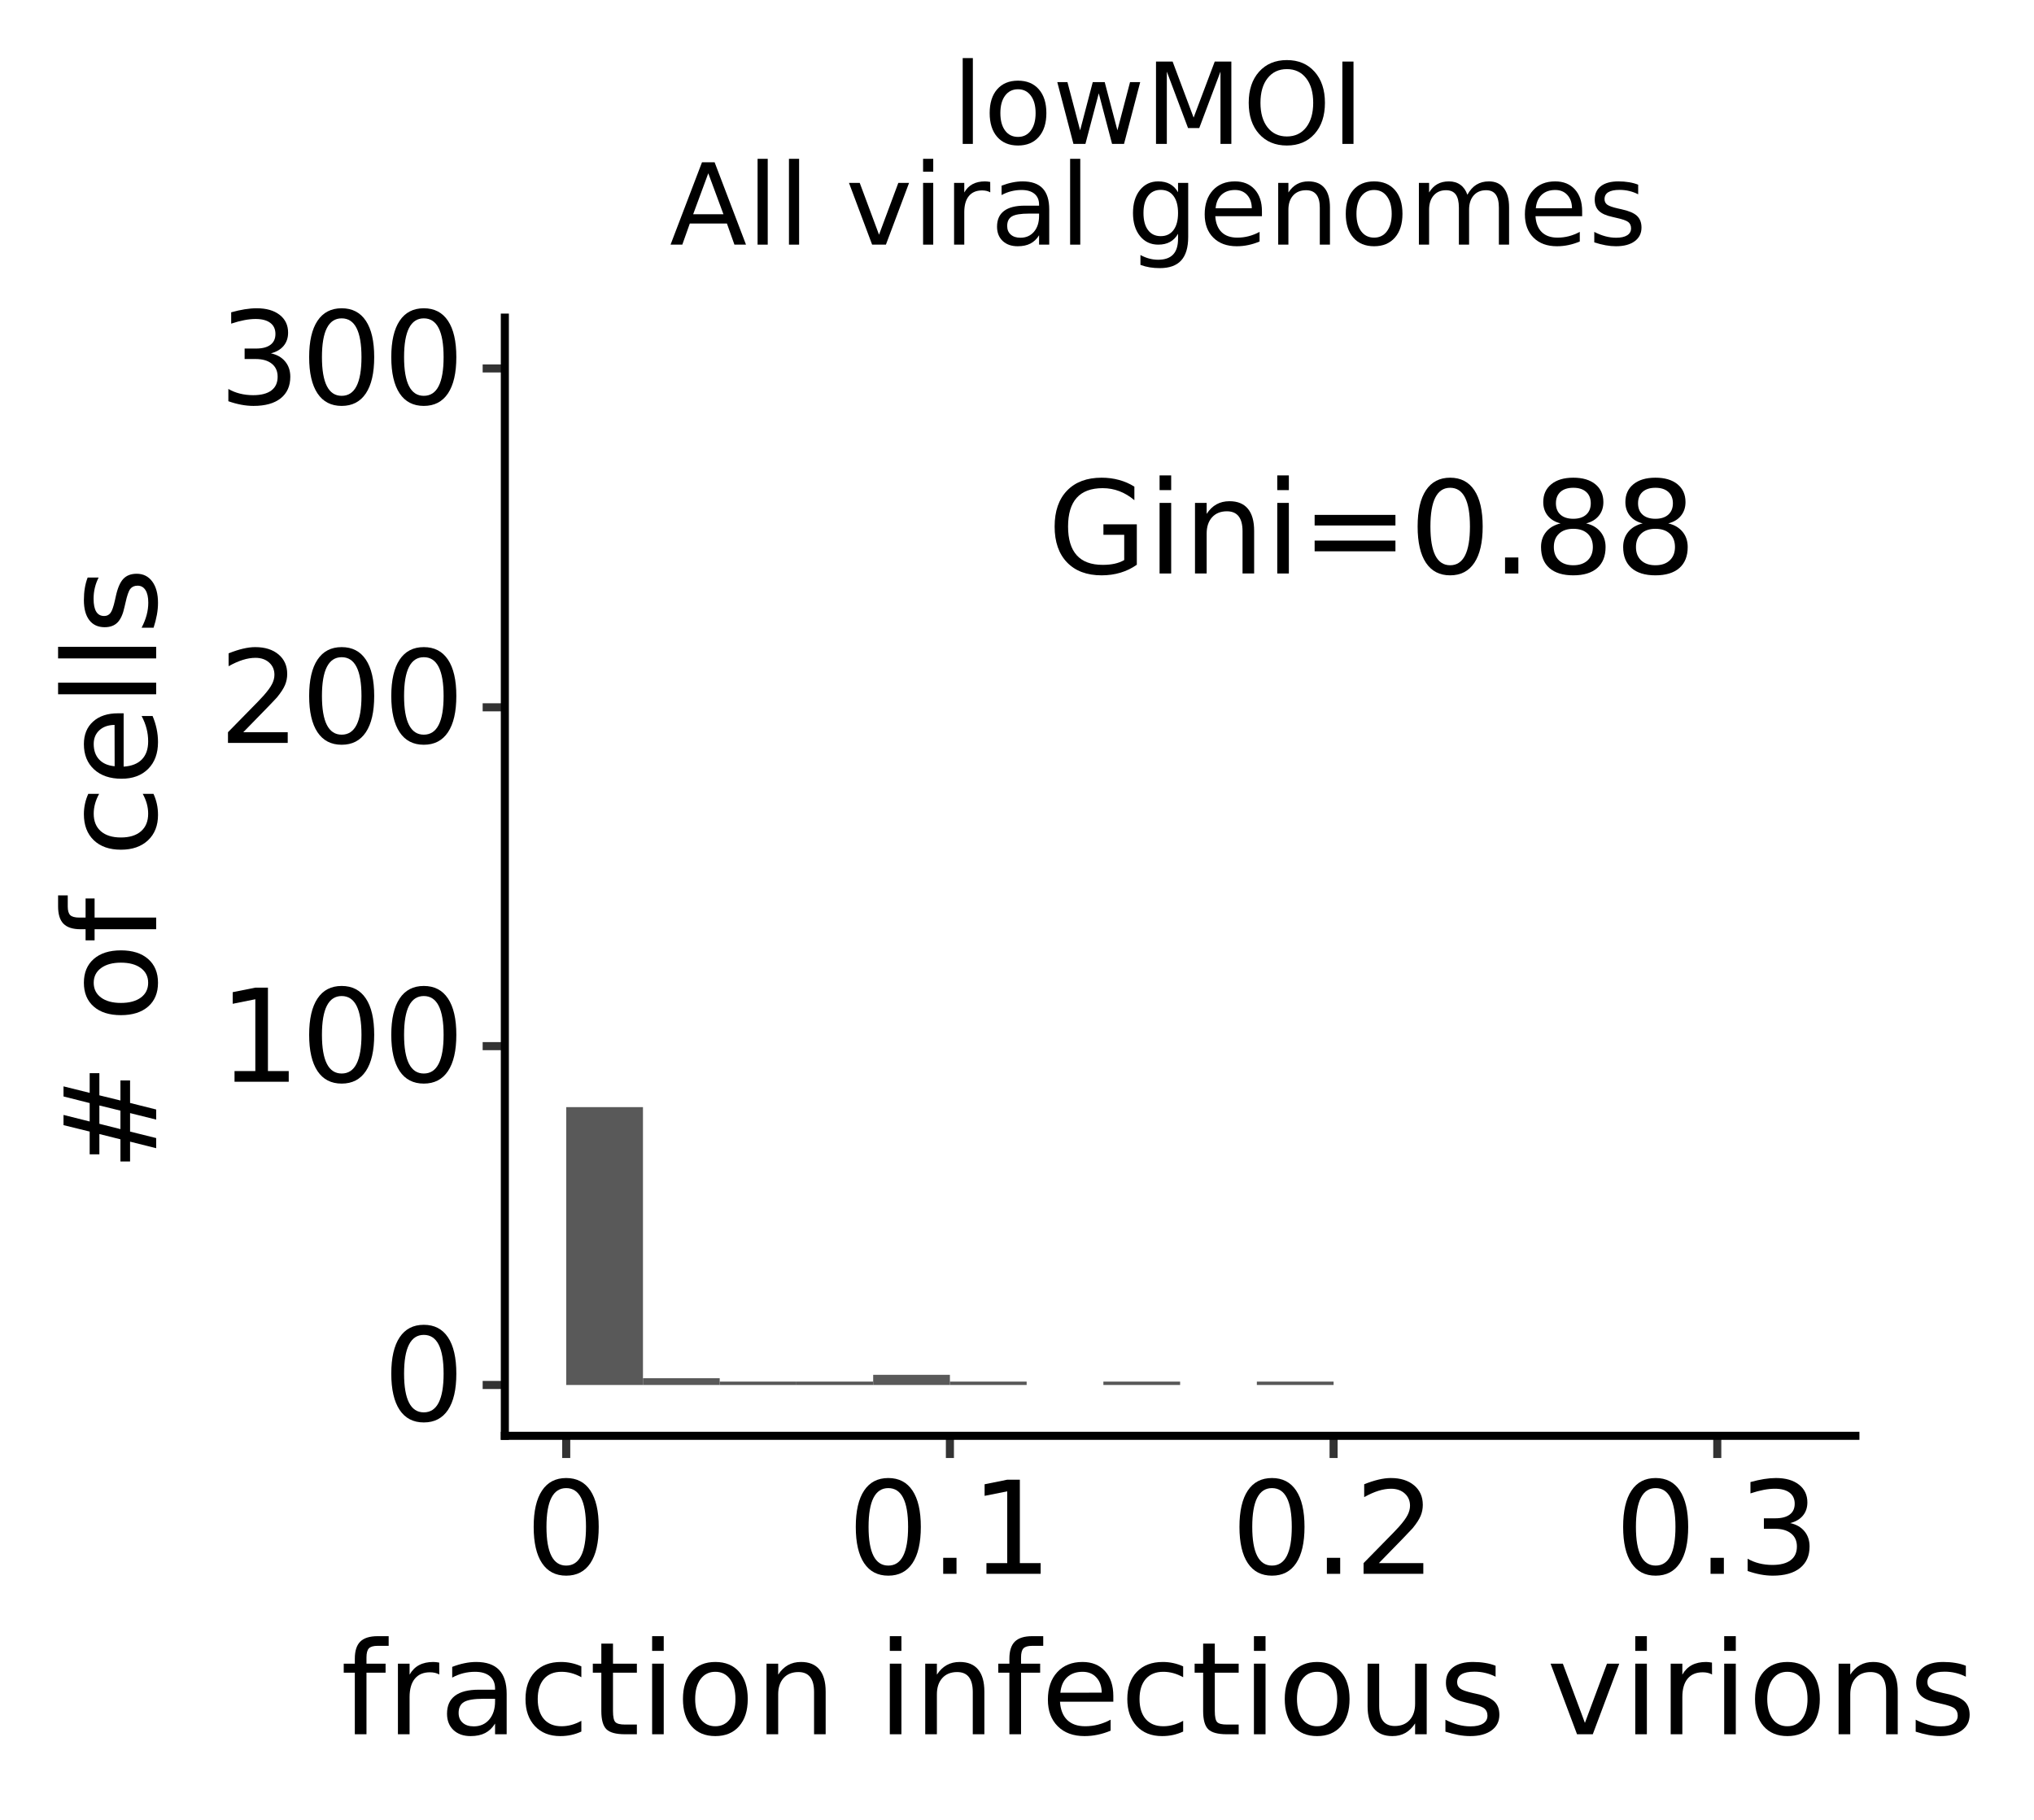
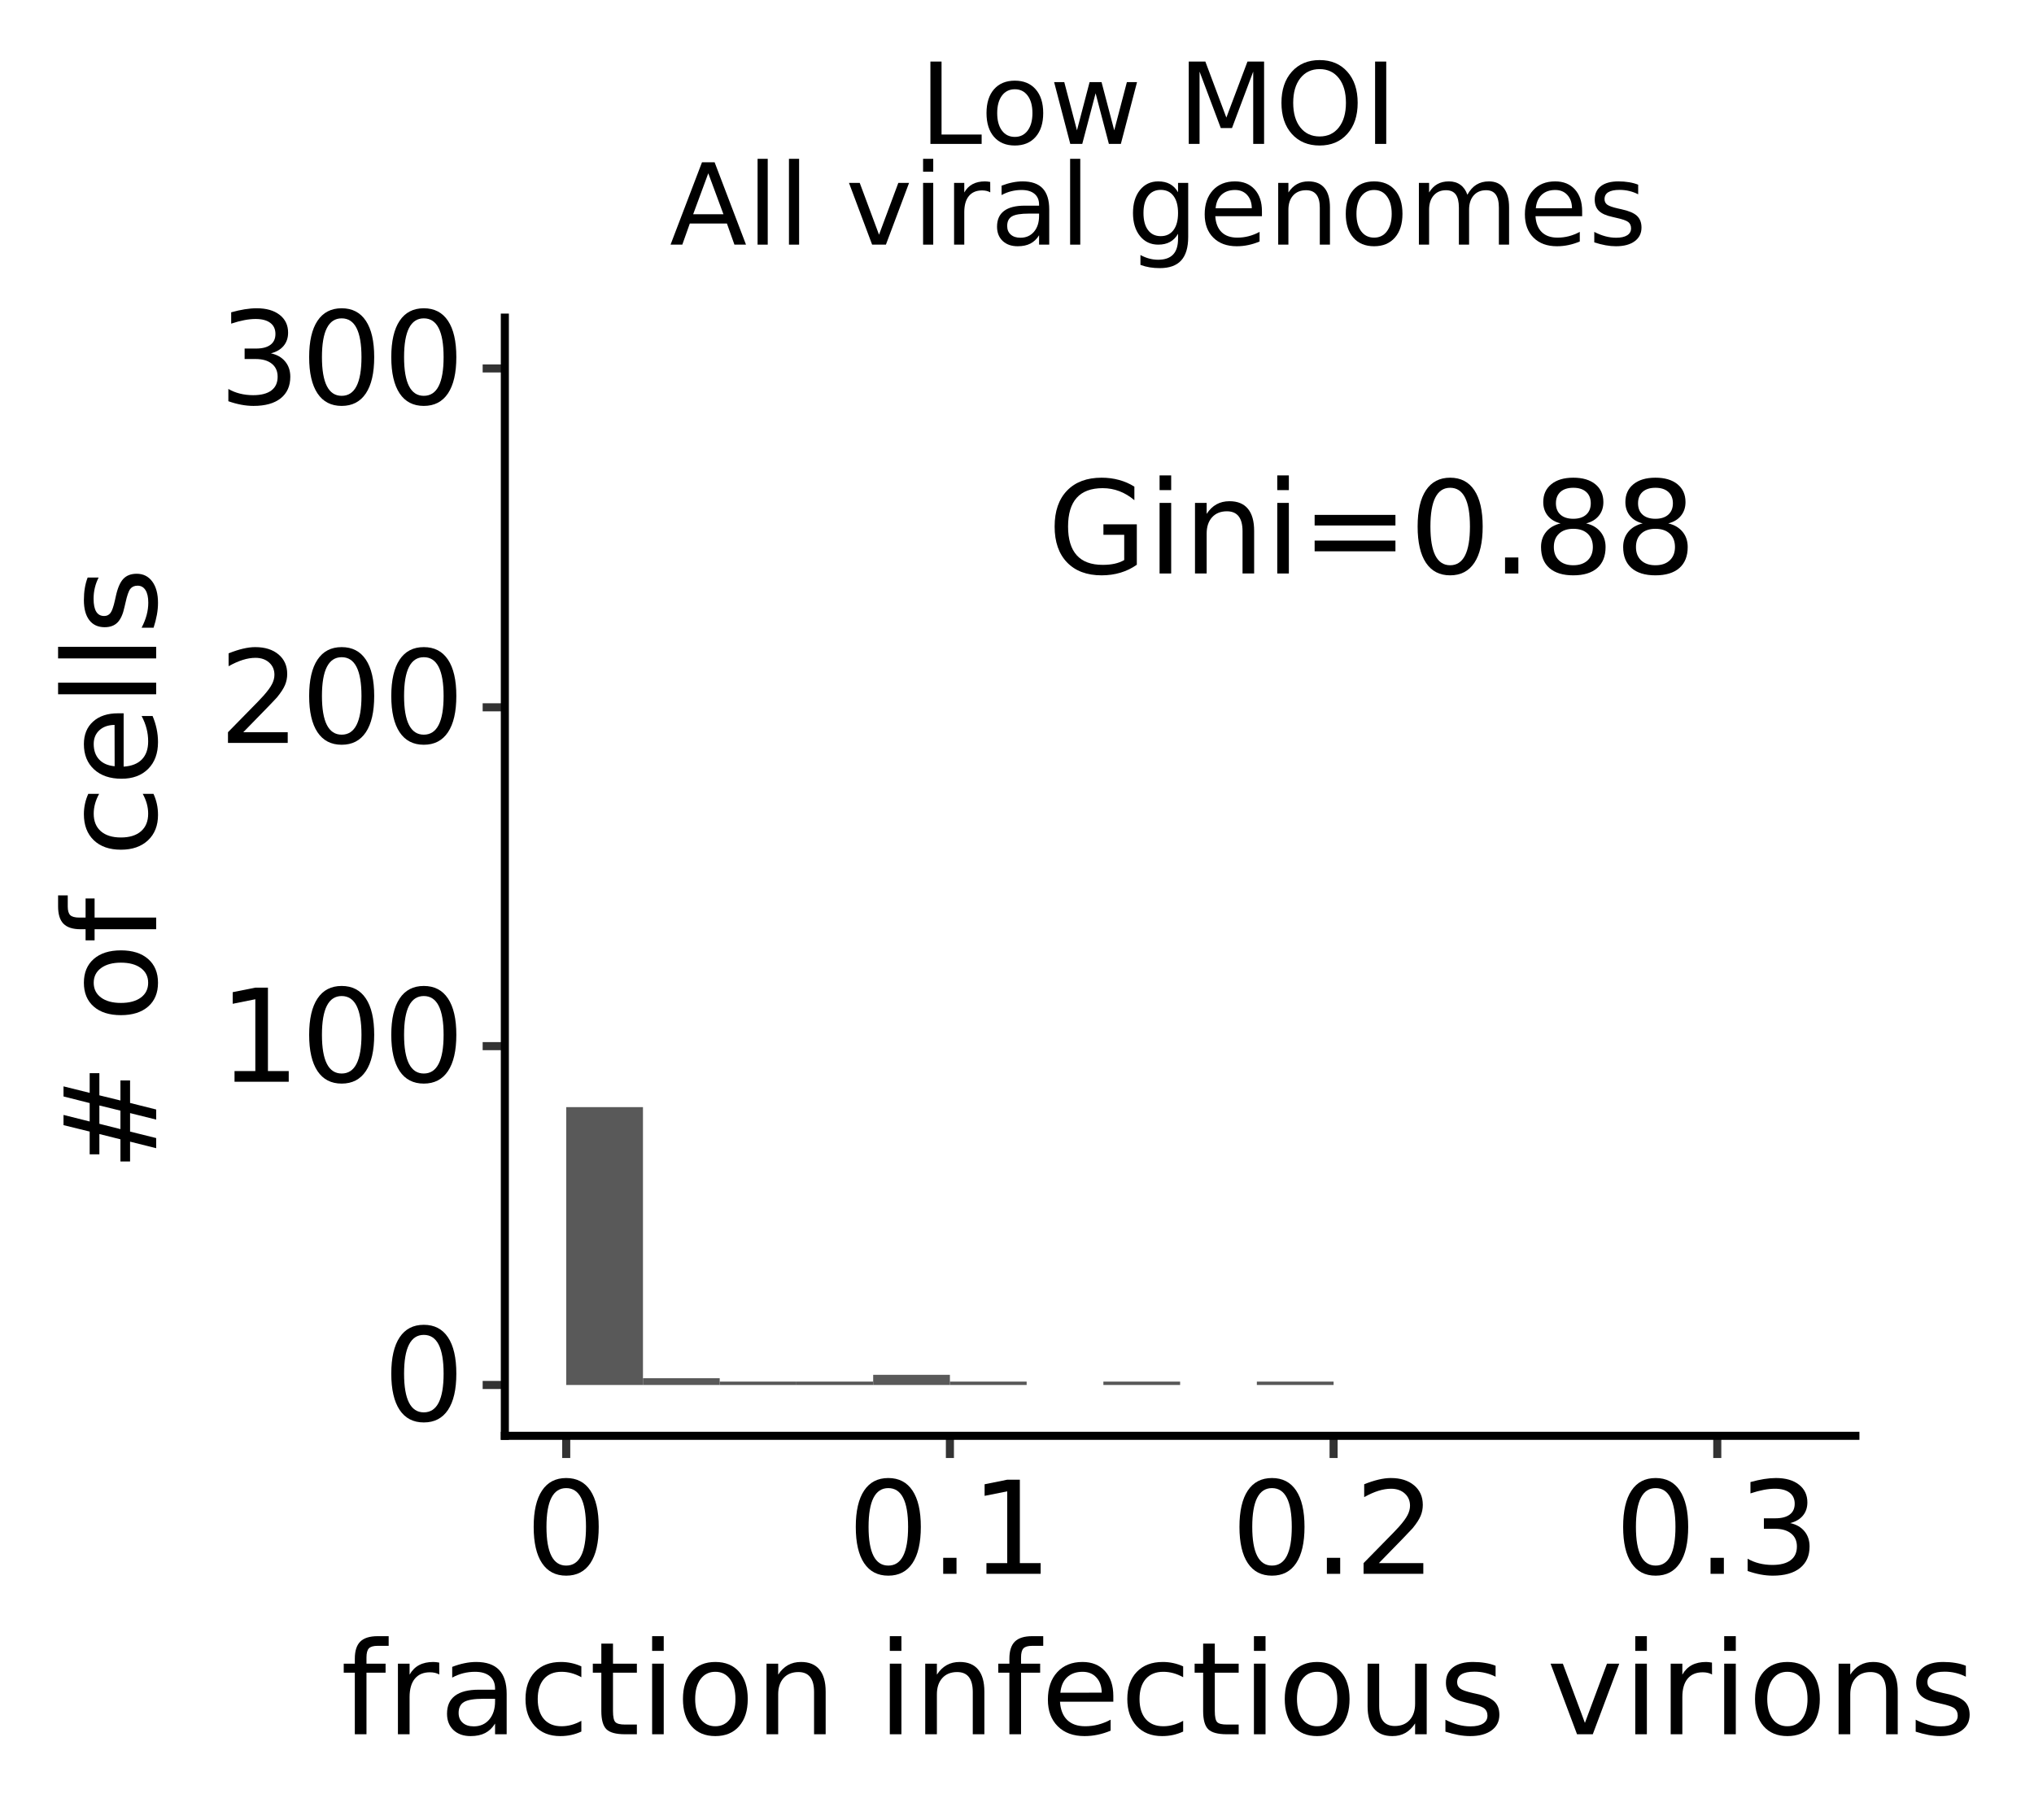
<svg xmlns="http://www.w3.org/2000/svg" xmlns:xlink="http://www.w3.org/1999/xlink" width="252.113pt" height="225.49pt" viewBox="0 0 252.113 225.49" version="1.1">
  <defs>
    <style type="text/css">*{stroke-linejoin: round; stroke-linecap: butt}</style>
  </defs>
  <g id="figure_1">
    <g id="patch_1">
      <path d="M 0 225.49  L 252.113 225.49  L 252.113 0  L 0 0  z " style="fill: #ffffff; stroke: #ffffff; stroke-linejoin: miter" />
    </g>
    <g id="axes_1">
      <g id="patch_2">
        <path d="M 62.575 177.97  L 229.975 177.97  L 229.975 39.37  L 62.575 39.37  z " style="fill: #ffffff" />
      </g>
      <g id="matplotlib.axis_1">
        <g id="xtick_1">
          <g id="line2d_1">
            <path d="M 70.184 177.97  " style="fill: none; stroke: #000000; stroke-width: 1.5" />
            <defs>
-               <path id="m71e32e605f" d="M 0 0  L 0 2.75  " style="stroke: #333333" />
-             </defs>
-             <g>
-               <use xlink:href="#m71e32e605f" x="70.184" y="177.97" style="stroke: #333333" />
+               <path id="mfd074862f7" d="M 0 0  L 0 2.75  " style="stroke: #333333" />
+             </defs>
+             <g>
+               <use xlink:href="#mfd074862f7" x="70.184" y="177.97" style="stroke: #333333" />
            </g>
          </g>
          <g id="text_1">
            <g transform="translate(65.09409 195.0779)scale(0.16 -0.16)">
              <defs>
                <path id="DejaVuSans-30" d="M 2034 4250  Q 1547 4250 1301 3770  Q 1056 3291 1056 2328  Q 1056 1369 1301 889  Q 1547 409 2034 409  Q 2525 409 2770 889  Q 3016 1369 3016 2328  Q 3016 3291 2770 3770  Q 2525 4250 2034 4250  z M 2034 4750  Q 2819 4750 3233 4129  Q 3647 3509 3647 2328  Q 3647 1150 3233 529  Q 2819 -91 2034 -91  Q 1250 -91 836 529  Q 422 1150 422 2328  Q 422 3509 836 4129  Q 1250 4750 2034 4750  z " transform="scale(0.015625)" />
              </defs>
              <use xlink:href="#DejaVuSans-30" />
            </g>
          </g>
        </g>
        <g id="xtick_2">
          <g id="line2d_2">
            <path d="M 117.741 177.97  " style="fill: none; stroke: #000000; stroke-width: 1.5" />
            <g>
-               <use xlink:href="#m71e32e605f" x="117.741" y="177.97" style="stroke: #333333" />
+               <use xlink:href="#mfd074862f7" x="117.741" y="177.97" style="stroke: #333333" />
            </g>
          </g>
          <g id="text_2">
            <g transform="translate(105.0184 195.0779)scale(0.16 -0.16)">
              <defs>
                <path id="DejaVuSans-2e" d="M 684 794  L 1344 794  L 1344 0  L 684 0  L 684 794  z " transform="scale(0.015625)" />
                <path id="DejaVuSans-31" d="M 794 531  L 1825 531  L 1825 4091  L 703 3866  L 703 4441  L 1819 4666  L 2450 4666  L 2450 531  L 3481 531  L 3481 0  L 794 0  L 794 531  z " transform="scale(0.015625)" />
              </defs>
              <use xlink:href="#DejaVuSans-30" />
              <use xlink:href="#DejaVuSans-2e" x="63.623" />
              <use xlink:href="#DejaVuSans-31" x="95.41" />
            </g>
          </g>
        </g>
        <g id="xtick_3">
          <g id="line2d_3">
            <path d="M 165.298 177.97  " style="fill: none; stroke: #000000; stroke-width: 1.5" />
            <g>
-               <use xlink:href="#m71e32e605f" x="165.298" y="177.97" style="stroke: #333333" />
+               <use xlink:href="#mfd074862f7" x="165.298" y="177.97" style="stroke: #333333" />
            </g>
          </g>
          <g id="text_3">
            <g transform="translate(152.5752 195.0779)scale(0.16 -0.16)">
              <defs>
                <path id="DejaVuSans-32" d="M 1228 531  L 3431 531  L 3431 0  L 469 0  L 469 531  Q 828 903 1448 1529  Q 2069 2156 2228 2338  Q 2531 2678 2651 2914  Q 2772 3150 2772 3378  Q 2772 3750 2511 3984  Q 2250 4219 1831 4219  Q 1534 4219 1204 4116  Q 875 4013 500 3803  L 500 4441  Q 881 4594 1212 4672  Q 1544 4750 1819 4750  Q 2544 4750 2975 4387  Q 3406 4025 3406 3419  Q 3406 3131 3298 2873  Q 3191 2616 2906 2266  Q 2828 2175 2409 1742  Q 1991 1309 1228 531  z " transform="scale(0.015625)" />
              </defs>
              <use xlink:href="#DejaVuSans-30" />
              <use xlink:href="#DejaVuSans-2e" x="63.623" />
              <use xlink:href="#DejaVuSans-32" x="95.41" />
            </g>
          </g>
        </g>
        <g id="xtick_4">
          <g id="line2d_4">
            <path d="M 212.855 177.97  " style="fill: none; stroke: #000000; stroke-width: 1.5" />
            <g>
-               <use xlink:href="#m71e32e605f" x="212.855" y="177.97" style="stroke: #333333" />
+               <use xlink:href="#mfd074862f7" x="212.855" y="177.97" style="stroke: #333333" />
            </g>
          </g>
          <g id="text_4">
            <g transform="translate(200.132 195.0779)scale(0.16 -0.16)">
              <defs>
                <path id="DejaVuSans-33" d="M 2597 2516  Q 3050 2419 3304 2112  Q 3559 1806 3559 1356  Q 3559 666 3084 287  Q 2609 -91 1734 -91  Q 1441 -91 1130 -33  Q 819 25 488 141  L 488 750  Q 750 597 1062 519  Q 1375 441 1716 441  Q 2309 441 2620 675  Q 2931 909 2931 1356  Q 2931 1769 2642 2001  Q 2353 2234 1838 2234  L 1294 2234  L 1294 2753  L 1863 2753  Q 2328 2753 2575 2939  Q 2822 3125 2822 3475  Q 2822 3834 2567 4026  Q 2313 4219 1838 4219  Q 1578 4219 1281 4162  Q 984 4106 628 3988  L 628 4550  Q 988 4650 1302 4700  Q 1616 4750 1894 4750  Q 2613 4750 3031 4423  Q 3450 4097 3450 3541  Q 3450 3153 3228 2886  Q 3006 2619 2597 2516  z " transform="scale(0.015625)" />
              </defs>
              <use xlink:href="#DejaVuSans-30" />
              <use xlink:href="#DejaVuSans-2e" x="63.623" />
              <use xlink:href="#DejaVuSans-33" x="95.41" />
            </g>
          </g>
        </g>
        <g id="xtick_5" />
        <g id="xtick_6" />
        <g id="xtick_7" />
        <g id="text_5">
          <g transform="translate(42.2375 214.9629)scale(0.16 -0.16)">
            <defs>
              <path id="DejaVuSans-66" d="M 2375 4863  L 2375 4384  L 1825 4384  Q 1516 4384 1395 4259  Q 1275 4134 1275 3809  L 1275 3500  L 2222 3500  L 2222 3053  L 1275 3053  L 1275 0  L 697 0  L 697 3053  L 147 3053  L 147 3500  L 697 3500  L 697 3744  Q 697 4328 969 4595  Q 1241 4863 1831 4863  L 2375 4863  z " transform="scale(0.015625)" />
              <path id="DejaVuSans-72" d="M 2631 2963  Q 2534 3019 2420 3045  Q 2306 3072 2169 3072  Q 1681 3072 1420 2755  Q 1159 2438 1159 1844  L 1159 0  L 581 0  L 581 3500  L 1159 3500  L 1159 2956  Q 1341 3275 1631 3429  Q 1922 3584 2338 3584  Q 2397 3584 2469 3576  Q 2541 3569 2628 3553  L 2631 2963  z " transform="scale(0.015625)" />
              <path id="DejaVuSans-61" d="M 2194 1759  Q 1497 1759 1228 1600  Q 959 1441 959 1056  Q 959 750 1161 570  Q 1363 391 1709 391  Q 2188 391 2477 730  Q 2766 1069 2766 1631  L 2766 1759  L 2194 1759  z M 3341 1997  L 3341 0  L 2766 0  L 2766 531  Q 2569 213 2275 61  Q 1981 -91 1556 -91  Q 1019 -91 701 211  Q 384 513 384 1019  Q 384 1609 779 1909  Q 1175 2209 1959 2209  L 2766 2209  L 2766 2266  Q 2766 2663 2505 2880  Q 2244 3097 1772 3097  Q 1472 3097 1187 3025  Q 903 2953 641 2809  L 641 3341  Q 956 3463 1253 3523  Q 1550 3584 1831 3584  Q 2591 3584 2966 3190  Q 3341 2797 3341 1997  z " transform="scale(0.015625)" />
              <path id="DejaVuSans-63" d="M 3122 3366  L 3122 2828  Q 2878 2963 2633 3030  Q 2388 3097 2138 3097  Q 1578 3097 1268 2742  Q 959 2388 959 1747  Q 959 1106 1268 751  Q 1578 397 2138 397  Q 2388 397 2633 464  Q 2878 531 3122 666  L 3122 134  Q 2881 22 2623 -34  Q 2366 -91 2075 -91  Q 1284 -91 818 406  Q 353 903 353 1747  Q 353 2603 823 3093  Q 1294 3584 2113 3584  Q 2378 3584 2631 3529  Q 2884 3475 3122 3366  z " transform="scale(0.015625)" />
              <path id="DejaVuSans-74" d="M 1172 4494  L 1172 3500  L 2356 3500  L 2356 3053  L 1172 3053  L 1172 1153  Q 1172 725 1289 603  Q 1406 481 1766 481  L 2356 481  L 2356 0  L 1766 0  Q 1100 0 847 248  Q 594 497 594 1153  L 594 3053  L 172 3053  L 172 3500  L 594 3500  L 594 4494  L 1172 4494  z " transform="scale(0.015625)" />
              <path id="DejaVuSans-69" d="M 603 3500  L 1178 3500  L 1178 0  L 603 0  L 603 3500  z M 603 4863  L 1178 4863  L 1178 4134  L 603 4134  L 603 4863  z " transform="scale(0.015625)" />
              <path id="DejaVuSans-6f" d="M 1959 3097  Q 1497 3097 1228 2736  Q 959 2375 959 1747  Q 959 1119 1226 758  Q 1494 397 1959 397  Q 2419 397 2687 759  Q 2956 1122 2956 1747  Q 2956 2369 2687 2733  Q 2419 3097 1959 3097  z M 1959 3584  Q 2709 3584 3137 3096  Q 3566 2609 3566 1747  Q 3566 888 3137 398  Q 2709 -91 1959 -91  Q 1206 -91 779 398  Q 353 888 353 1747  Q 353 2609 779 3096  Q 1206 3584 1959 3584  z " transform="scale(0.015625)" />
              <path id="DejaVuSans-6e" d="M 3513 2113  L 3513 0  L 2938 0  L 2938 2094  Q 2938 2591 2744 2837  Q 2550 3084 2163 3084  Q 1697 3084 1428 2787  Q 1159 2491 1159 1978  L 1159 0  L 581 0  L 581 3500  L 1159 3500  L 1159 2956  Q 1366 3272 1645 3428  Q 1925 3584 2291 3584  Q 2894 3584 3203 3211  Q 3513 2838 3513 2113  z " transform="scale(0.015625)" />
              <path id="DejaVuSans-20" transform="scale(0.015625)" />
              <path id="DejaVuSans-65" d="M 3597 1894  L 3597 1613  L 953 1613  Q 991 1019 1311 708  Q 1631 397 2203 397  Q 2534 397 2845 478  Q 3156 559 3463 722  L 3463 178  Q 3153 47 2828 -22  Q 2503 -91 2169 -91  Q 1331 -91 842 396  Q 353 884 353 1716  Q 353 2575 817 3079  Q 1281 3584 2069 3584  Q 2775 3584 3186 3129  Q 3597 2675 3597 1894  z M 3022 2063  Q 3016 2534 2758 2815  Q 2500 3097 2075 3097  Q 1594 3097 1305 2825  Q 1016 2553 972 2059  L 3022 2063  z " transform="scale(0.015625)" />
              <path id="DejaVuSans-75" d="M 544 1381  L 544 3500  L 1119 3500  L 1119 1403  Q 1119 906 1312 657  Q 1506 409 1894 409  Q 2359 409 2629 706  Q 2900 1003 2900 1516  L 2900 3500  L 3475 3500  L 3475 0  L 2900 0  L 2900 538  Q 2691 219 2414 64  Q 2138 -91 1772 -91  Q 1169 -91 856 284  Q 544 659 544 1381  z M 1991 3584  L 1991 3584  z " transform="scale(0.015625)" />
              <path id="DejaVuSans-73" d="M 2834 3397  L 2834 2853  Q 2591 2978 2328 3040  Q 2066 3103 1784 3103  Q 1356 3103 1142 2972  Q 928 2841 928 2578  Q 928 2378 1081 2264  Q 1234 2150 1697 2047  L 1894 2003  Q 2506 1872 2764 1633  Q 3022 1394 3022 966  Q 3022 478 2636 193  Q 2250 -91 1575 -91  Q 1294 -91 989 -36  Q 684 19 347 128  L 347 722  Q 666 556 975 473  Q 1284 391 1588 391  Q 1994 391 2212 530  Q 2431 669 2431 922  Q 2431 1156 2273 1281  Q 2116 1406 1581 1522  L 1381 1569  Q 847 1681 609 1914  Q 372 2147 372 2553  Q 372 3047 722 3315  Q 1072 3584 1716 3584  Q 2034 3584 2315 3537  Q 2597 3491 2834 3397  z " transform="scale(0.015625)" />
              <path id="DejaVuSans-76" d="M 191 3500  L 800 3500  L 1894 563  L 2988 3500  L 3597 3500  L 2284 0  L 1503 0  L 191 3500  z " transform="scale(0.015625)" />
            </defs>
            <use xlink:href="#DejaVuSans-66" />
            <use xlink:href="#DejaVuSans-72" x="35.205" />
            <use xlink:href="#DejaVuSans-61" x="76.318" />
            <use xlink:href="#DejaVuSans-63" x="137.598" />
            <use xlink:href="#DejaVuSans-74" x="192.578" />
            <use xlink:href="#DejaVuSans-69" x="231.787" />
            <use xlink:href="#DejaVuSans-6f" x="259.57" />
            <use xlink:href="#DejaVuSans-6e" x="320.752" />
            <use xlink:href="#DejaVuSans-20" x="384.131" />
            <use xlink:href="#DejaVuSans-69" x="415.918" />
            <use xlink:href="#DejaVuSans-6e" x="443.701" />
            <use xlink:href="#DejaVuSans-66" x="507.08" />
            <use xlink:href="#DejaVuSans-65" x="542.285" />
            <use xlink:href="#DejaVuSans-63" x="603.809" />
            <use xlink:href="#DejaVuSans-74" x="658.789" />
            <use xlink:href="#DejaVuSans-69" x="697.998" />
            <use xlink:href="#DejaVuSans-6f" x="725.781" />
            <use xlink:href="#DejaVuSans-75" x="786.963" />
            <use xlink:href="#DejaVuSans-73" x="850.342" />
            <use xlink:href="#DejaVuSans-20" x="902.441" />
            <use xlink:href="#DejaVuSans-76" x="934.229" />
            <use xlink:href="#DejaVuSans-69" x="993.408" />
            <use xlink:href="#DejaVuSans-72" x="1021.191" />
            <use xlink:href="#DejaVuSans-69" x="1062.305" />
            <use xlink:href="#DejaVuSans-6f" x="1090.088" />
            <use xlink:href="#DejaVuSans-6e" x="1151.27" />
            <use xlink:href="#DejaVuSans-73" x="1214.648" />
          </g>
        </g>
      </g>
      <g id="matplotlib.axis_2">
        <g id="ytick_1">
          <g id="line2d_5">
            <path d="M 62.575 171.67  " style="fill: none; stroke: #000000; stroke-width: 1.5" />
            <defs>
-               <path id="madb99411a0" d="M 0 0  L -2.75 0  " style="stroke: #333333" />
-             </defs>
-             <g>
-               <use xlink:href="#madb99411a0" x="62.575" y="171.67" style="stroke: #333333" />
+               <path id="m29ac6354e7" d="M 0 0  L -2.75 0  " style="stroke: #333333" />
+             </defs>
+             <g>
+               <use xlink:href="#m29ac6354e7" x="62.575" y="171.67" style="stroke: #333333" />
            </g>
          </g>
          <g id="text_6">
            <g transform="translate(47.445 176.0854)scale(0.16 -0.16)">
              <use xlink:href="#DejaVuSans-30" />
            </g>
          </g>
        </g>
        <g id="ytick_2">
          <g id="line2d_6">
            <path d="M 62.575 129.67  " style="fill: none; stroke: #000000; stroke-width: 1.5" />
            <g>
-               <use xlink:href="#madb99411a0" x="62.575" y="129.67" style="stroke: #333333" />
+               <use xlink:href="#m29ac6354e7" x="62.575" y="129.67" style="stroke: #333333" />
            </g>
          </g>
          <g id="text_7">
            <g transform="translate(27.085 134.0854)scale(0.16 -0.16)">
              <use xlink:href="#DejaVuSans-31" />
              <use xlink:href="#DejaVuSans-30" x="63.623" />
              <use xlink:href="#DejaVuSans-30" x="127.246" />
            </g>
          </g>
        </g>
        <g id="ytick_3">
          <g id="line2d_7">
            <path d="M 62.575 87.67  " style="fill: none; stroke: #000000; stroke-width: 1.5" />
            <g>
-               <use xlink:href="#madb99411a0" x="62.575" y="87.67" style="stroke: #333333" />
+               <use xlink:href="#m29ac6354e7" x="62.575" y="87.67" style="stroke: #333333" />
            </g>
          </g>
          <g id="text_8">
            <g transform="translate(27.085 92.08541)scale(0.16 -0.16)">
              <use xlink:href="#DejaVuSans-32" />
              <use xlink:href="#DejaVuSans-30" x="63.623" />
              <use xlink:href="#DejaVuSans-30" x="127.246" />
            </g>
          </g>
        </g>
        <g id="ytick_4">
          <g id="line2d_8">
            <path d="M 62.575 45.67  " style="fill: none; stroke: #000000; stroke-width: 1.5" />
            <g>
-               <use xlink:href="#madb99411a0" x="62.575" y="45.67" style="stroke: #333333" />
+               <use xlink:href="#m29ac6354e7" x="62.575" y="45.67" style="stroke: #333333" />
            </g>
          </g>
          <g id="text_9">
            <g transform="translate(27.085 50.08541)scale(0.16 -0.16)">
              <use xlink:href="#DejaVuSans-33" />
              <use xlink:href="#DejaVuSans-30" x="63.623" />
              <use xlink:href="#DejaVuSans-30" x="127.246" />
            </g>
          </g>
        </g>
        <g id="ytick_5" />
        <g id="ytick_6" />
        <g id="ytick_7" />
        <g id="text_10">
          <g transform="translate(19.3575 145.2042)rotate(-90)scale(0.16 -0.16)">
            <defs>
              <path id="DejaVuSans-23" d="M 3272 2816  L 2363 2816  L 2100 1772  L 3016 1772  L 3272 2816  z M 2803 4594  L 2478 3297  L 3391 3297  L 3719 4594  L 4219 4594  L 3897 3297  L 4872 3297  L 4872 2816  L 3775 2816  L 3519 1772  L 4513 1772  L 4513 1294  L 3397 1294  L 3072 0  L 2572 0  L 2894 1294  L 1978 1294  L 1656 0  L 1153 0  L 1478 1294  L 494 1294  L 494 1772  L 1594 1772  L 1856 2816  L 850 2816  L 850 3297  L 1978 3297  L 2297 4594  L 2803 4594  z " transform="scale(0.015625)" />
              <path id="DejaVuSans-6c" d="M 603 4863  L 1178 4863  L 1178 0  L 603 0  L 603 4863  z " transform="scale(0.015625)" />
            </defs>
            <use xlink:href="#DejaVuSans-23" />
            <use xlink:href="#DejaVuSans-20" x="83.789" />
            <use xlink:href="#DejaVuSans-6f" x="115.576" />
            <use xlink:href="#DejaVuSans-66" x="176.758" />
            <use xlink:href="#DejaVuSans-20" x="211.963" />
            <use xlink:href="#DejaVuSans-63" x="243.75" />
            <use xlink:href="#DejaVuSans-65" x="298.73" />
            <use xlink:href="#DejaVuSans-6c" x="360.254" />
            <use xlink:href="#DejaVuSans-6c" x="388.037" />
            <use xlink:href="#DejaVuSans-73" x="415.82" />
          </g>
        </g>
      </g>
      <g id="PolyCollection_1">
-         <path d="M 70.184 171.67  L 70.184 137.23  L 79.695 137.23  L 79.695 171.67  z " clip-path="url(#pd15a3d5724)" style="fill: #595959" />
-         <path d="M 79.695 171.67  L 79.695 170.83  L 89.207 170.83  L 89.207 171.67  z " clip-path="url(#pd15a3d5724)" style="fill: #595959" />
-         <path d="M 89.207 171.67  L 89.207 171.25  L 98.718 171.25  L 98.718 171.67  z " clip-path="url(#pd15a3d5724)" style="fill: #595959" />
-         <path d="M 98.718 171.67  L 98.718 171.25  L 108.23 171.25  L 108.23 171.67  z " clip-path="url(#pd15a3d5724)" style="fill: #595959" />
-         <path d="M 108.23 171.67  L 108.23 170.41  L 117.741 170.41  L 117.741 171.67  z " clip-path="url(#pd15a3d5724)" style="fill: #595959" />
-         <path d="M 117.741 171.67  L 117.741 171.25  L 127.252 171.25  L 127.252 171.67  z " clip-path="url(#pd15a3d5724)" style="fill: #595959" />
-         <path d="M 127.252 171.67  L 127.252 171.67  L 136.764 171.67  L 136.764 171.67  z " clip-path="url(#pd15a3d5724)" style="fill: #595959" />
-         <path d="M 136.764 171.67  L 136.764 171.25  L 146.275 171.25  L 146.275 171.67  z " clip-path="url(#pd15a3d5724)" style="fill: #595959" />
-         <path d="M 146.275 171.67  L 146.275 171.67  L 155.786 171.67  L 155.786 171.67  z " clip-path="url(#pd15a3d5724)" style="fill: #595959" />
-         <path d="M 155.786 171.67  L 155.786 171.25  L 165.298 171.25  L 165.298 171.67  z " clip-path="url(#pd15a3d5724)" style="fill: #595959" />
-         <path d="M 165.298 171.67  L 165.298 171.67  L 174.809 171.67  L 174.809 171.67  z " clip-path="url(#pd15a3d5724)" style="fill: #595959" />
-         <path d="M 174.809 171.67  L 174.809 171.67  L 184.32 171.67  L 184.32 171.67  z " clip-path="url(#pd15a3d5724)" style="fill: #595959" />
-         <path d="M 184.32 171.67  L 184.32 171.67  L 193.832 171.67  L 193.832 171.67  z " clip-path="url(#pd15a3d5724)" style="fill: #595959" />
-         <path d="M 193.832 171.67  L 193.832 171.67  L 203.343 171.67  L 203.343 171.67  z " clip-path="url(#pd15a3d5724)" style="fill: #595959" />
-         <path d="M 203.343 171.67  L 203.343 171.67  L 212.855 171.67  L 212.855 171.67  z " clip-path="url(#pd15a3d5724)" style="fill: #595959" />
-         <path d="M 212.855 171.67  L 212.855 171.67  L 222.366 171.67  L 222.366 171.67  z " clip-path="url(#pd15a3d5724)" style="fill: #595959" />
+         <path d="M 70.184 171.67  L 70.184 137.23  L 79.695 137.23  L 79.695 171.67  z " clip-path="url(#pc6d3949882)" style="fill: #595959" />
+         <path d="M 79.695 171.67  L 79.695 170.83  L 89.207 170.83  L 89.207 171.67  z " clip-path="url(#pc6d3949882)" style="fill: #595959" />
+         <path d="M 89.207 171.67  L 89.207 171.25  L 98.718 171.25  L 98.718 171.67  z " clip-path="url(#pc6d3949882)" style="fill: #595959" />
+         <path d="M 98.718 171.67  L 98.718 171.25  L 108.23 171.25  L 108.23 171.67  z " clip-path="url(#pc6d3949882)" style="fill: #595959" />
+         <path d="M 108.23 171.67  L 108.23 170.41  L 117.741 170.41  L 117.741 171.67  z " clip-path="url(#pc6d3949882)" style="fill: #595959" />
+         <path d="M 117.741 171.67  L 117.741 171.25  L 127.252 171.25  L 127.252 171.67  z " clip-path="url(#pc6d3949882)" style="fill: #595959" />
+         <path d="M 127.252 171.67  L 127.252 171.67  L 136.764 171.67  L 136.764 171.67  z " clip-path="url(#pc6d3949882)" style="fill: #595959" />
+         <path d="M 136.764 171.67  L 136.764 171.25  L 146.275 171.25  L 146.275 171.67  z " clip-path="url(#pc6d3949882)" style="fill: #595959" />
+         <path d="M 146.275 171.67  L 146.275 171.67  L 155.786 171.67  L 155.786 171.67  z " clip-path="url(#pc6d3949882)" style="fill: #595959" />
+         <path d="M 155.786 171.67  L 155.786 171.25  L 165.298 171.25  L 165.298 171.67  z " clip-path="url(#pc6d3949882)" style="fill: #595959" />
+         <path d="M 165.298 171.67  L 165.298 171.67  L 174.809 171.67  L 174.809 171.67  z " clip-path="url(#pc6d3949882)" style="fill: #595959" />
+         <path d="M 174.809 171.67  L 174.809 171.67  L 184.32 171.67  L 184.32 171.67  z " clip-path="url(#pc6d3949882)" style="fill: #595959" />
+         <path d="M 184.32 171.67  L 184.32 171.67  L 193.832 171.67  L 193.832 171.67  z " clip-path="url(#pc6d3949882)" style="fill: #595959" />
+         <path d="M 193.832 171.67  L 193.832 171.67  L 203.343 171.67  L 203.343 171.67  z " clip-path="url(#pc6d3949882)" style="fill: #595959" />
+         <path d="M 203.343 171.67  L 203.343 171.67  L 212.855 171.67  L 212.855 171.67  z " clip-path="url(#pc6d3949882)" style="fill: #595959" />
+         <path d="M 212.855 171.67  L 212.855 171.67  L 222.366 171.67  L 222.366 171.67  z " clip-path="url(#pc6d3949882)" style="fill: #595959" />
      </g>
      <g id="text_11">
-         <g clip-path="url(#pd15a3d5724)">
+         <g clip-path="url(#pc6d3949882)">
          <g transform="translate(129.8234 71.08541)scale(0.16 -0.16)">
            <defs>
              <path id="DejaVuSans-47" d="M 3809 666  L 3809 1919  L 2778 1919  L 2778 2438  L 4434 2438  L 4434 434  Q 4069 175 3628 42  Q 3188 -91 2688 -91  Q 1594 -91 976 548  Q 359 1188 359 2328  Q 359 3472 976 4111  Q 1594 4750 2688 4750  Q 3144 4750 3555 4637  Q 3966 4525 4313 4306  L 4313 3634  Q 3963 3931 3569 4081  Q 3175 4231 2741 4231  Q 1884 4231 1454 3753  Q 1025 3275 1025 2328  Q 1025 1384 1454 906  Q 1884 428 2741 428  Q 3075 428 3337 486  Q 3600 544 3809 666  z " transform="scale(0.015625)" />
              <path id="DejaVuSans-3d" d="M 678 2906  L 4684 2906  L 4684 2381  L 678 2381  L 678 2906  z M 678 1631  L 4684 1631  L 4684 1100  L 678 1100  L 678 1631  z " transform="scale(0.015625)" />
              <path id="DejaVuSans-38" d="M 2034 2216  Q 1584 2216 1326 1975  Q 1069 1734 1069 1313  Q 1069 891 1326 650  Q 1584 409 2034 409  Q 2484 409 2743 651  Q 3003 894 3003 1313  Q 3003 1734 2745 1975  Q 2488 2216 2034 2216  z M 1403 2484  Q 997 2584 770 2862  Q 544 3141 544 3541  Q 544 4100 942 4425  Q 1341 4750 2034 4750  Q 2731 4750 3128 4425  Q 3525 4100 3525 3541  Q 3525 3141 3298 2862  Q 3072 2584 2669 2484  Q 3125 2378 3379 2068  Q 3634 1759 3634 1313  Q 3634 634 3220 271  Q 2806 -91 2034 -91  Q 1263 -91 848 271  Q 434 634 434 1313  Q 434 1759 690 2068  Q 947 2378 1403 2484  z M 1172 3481  Q 1172 3119 1398 2916  Q 1625 2713 2034 2713  Q 2441 2713 2670 2916  Q 2900 3119 2900 3481  Q 2900 3844 2670 4047  Q 2441 4250 2034 4250  Q 1625 4250 1398 4047  Q 1172 3844 1172 3481  z " transform="scale(0.015625)" />
            </defs>
            <use xlink:href="#DejaVuSans-47" />
            <use xlink:href="#DejaVuSans-69" x="77.49" />
            <use xlink:href="#DejaVuSans-6e" x="105.273" />
            <use xlink:href="#DejaVuSans-69" x="168.652" />
            <use xlink:href="#DejaVuSans-3d" x="196.436" />
            <use xlink:href="#DejaVuSans-30" x="280.225" />
            <use xlink:href="#DejaVuSans-2e" x="343.848" />
            <use xlink:href="#DejaVuSans-38" x="375.635" />
            <use xlink:href="#DejaVuSans-38" x="439.258" />
          </g>
        </g>
      </g>
      <g id="patch_3">
        <path d="M 62.575 177.97  L 62.575 39.37  " style="fill: none; stroke: #000000; stroke-linejoin: miter; stroke-linecap: square" />
      </g>
      <g id="patch_4">
        <path d="M 62.575 177.97  L 229.975 177.97  " style="fill: none; stroke: #000000; stroke-linejoin: miter; stroke-linecap: square" />
      </g>
    </g>
    <g id="text_12">
-       <g transform="translate(118.0075 17.83781)scale(0.14 -0.14)">
+       <g transform="translate(113.9497 17.83781)scale(0.14 -0.14)">
        <defs>
+           <path id="DejaVuSans-4c" d="M 628 4666  L 1259 4666  L 1259 531  L 3531 531  L 3531 0  L 628 0  L 628 4666  z " transform="scale(0.015625)" />
          <path id="DejaVuSans-77" d="M 269 3500  L 844 3500  L 1563 769  L 2278 3500  L 2956 3500  L 3675 769  L 4391 3500  L 4966 3500  L 4050 0  L 3372 0  L 2619 2869  L 1863 0  L 1184 0  L 269 3500  z " transform="scale(0.015625)" />
          <path id="DejaVuSans-4d" d="M 628 4666  L 1569 4666  L 2759 1491  L 3956 4666  L 4897 4666  L 4897 0  L 4281 0  L 4281 4097  L 3078 897  L 2444 897  L 1241 4097  L 1241 0  L 628 0  L 628 4666  z " transform="scale(0.015625)" />
          <path id="DejaVuSans-4f" d="M 2522 4238  Q 1834 4238 1429 3725  Q 1025 3213 1025 2328  Q 1025 1447 1429 934  Q 1834 422 2522 422  Q 3209 422 3611 934  Q 4013 1447 4013 2328  Q 4013 3213 3611 3725  Q 3209 4238 2522 4238  z M 2522 4750  Q 3503 4750 4090 4092  Q 4678 3434 4678 2328  Q 4678 1225 4090 567  Q 3503 -91 2522 -91  Q 1538 -91 948 565  Q 359 1222 359 2328  Q 359 3434 948 4092  Q 1538 4750 2522 4750  z " transform="scale(0.015625)" />
          <path id="DejaVuSans-49" d="M 628 4666  L 1259 4666  L 1259 0  L 628 0  L 628 4666  z " transform="scale(0.015625)" />
        </defs>
-         <use xlink:href="#DejaVuSans-6c" />
-         <use xlink:href="#DejaVuSans-6f" x="27.783" />
-         <use xlink:href="#DejaVuSans-77" x="88.965" />
-         <use xlink:href="#DejaVuSans-4d" x="170.752" />
-         <use xlink:href="#DejaVuSans-4f" x="257.031" />
-         <use xlink:href="#DejaVuSans-49" x="335.742" />
+         <use xlink:href="#DejaVuSans-4c" />
+         <use xlink:href="#DejaVuSans-6f" x="53.963" />
+         <use xlink:href="#DejaVuSans-77" x="115.145" />
+         <use xlink:href="#DejaVuSans-20" x="196.932" />
+         <use xlink:href="#DejaVuSans-4d" x="228.719" />
+         <use xlink:href="#DejaVuSans-4f" x="314.998" />
+         <use xlink:href="#DejaVuSans-49" x="393.709" />
      </g>
      <g transform="translate(83.00531 30.32341)scale(0.14 -0.14)">
        <defs>
          <path id="DejaVuSans-41" d="M 2188 4044  L 1331 1722  L 3047 1722  L 2188 4044  z M 1831 4666  L 2547 4666  L 4325 0  L 3669 0  L 3244 1197  L 1141 1197  L 716 0  L 50 0  L 1831 4666  z " transform="scale(0.015625)" />
          <path id="DejaVuSans-67" d="M 2906 1791  Q 2906 2416 2648 2759  Q 2391 3103 1925 3103  Q 1463 3103 1205 2759  Q 947 2416 947 1791  Q 947 1169 1205 825  Q 1463 481 1925 481  Q 2391 481 2648 825  Q 2906 1169 2906 1791  z M 3481 434  Q 3481 -459 3084 -895  Q 2688 -1331 1869 -1331  Q 1566 -1331 1297 -1286  Q 1028 -1241 775 -1147  L 775 -588  Q 1028 -725 1275 -790  Q 1522 -856 1778 -856  Q 2344 -856 2625 -561  Q 2906 -266 2906 331  L 2906 616  Q 2728 306 2450 153  Q 2172 0 1784 0  Q 1141 0 747 490  Q 353 981 353 1791  Q 353 2603 747 3093  Q 1141 3584 1784 3584  Q 2172 3584 2450 3431  Q 2728 3278 2906 2969  L 2906 3500  L 3481 3500  L 3481 434  z " transform="scale(0.015625)" />
          <path id="DejaVuSans-6d" d="M 3328 2828  Q 3544 3216 3844 3400  Q 4144 3584 4550 3584  Q 5097 3584 5394 3201  Q 5691 2819 5691 2113  L 5691 0  L 5113 0  L 5113 2094  Q 5113 2597 4934 2840  Q 4756 3084 4391 3084  Q 3944 3084 3684 2787  Q 3425 2491 3425 1978  L 3425 0  L 2847 0  L 2847 2094  Q 2847 2600 2669 2842  Q 2491 3084 2119 3084  Q 1678 3084 1418 2786  Q 1159 2488 1159 1978  L 1159 0  L 581 0  L 581 3500  L 1159 3500  L 1159 2956  Q 1356 3278 1631 3431  Q 1906 3584 2284 3584  Q 2666 3584 2933 3390  Q 3200 3197 3328 2828  z " transform="scale(0.015625)" />
        </defs>
        <use xlink:href="#DejaVuSans-41" />
        <use xlink:href="#DejaVuSans-6c" x="68.408" />
        <use xlink:href="#DejaVuSans-6c" x="96.191" />
        <use xlink:href="#DejaVuSans-20" x="123.975" />
        <use xlink:href="#DejaVuSans-76" x="155.762" />
        <use xlink:href="#DejaVuSans-69" x="214.941" />
        <use xlink:href="#DejaVuSans-72" x="242.725" />
        <use xlink:href="#DejaVuSans-61" x="283.838" />
        <use xlink:href="#DejaVuSans-6c" x="345.117" />
        <use xlink:href="#DejaVuSans-20" x="372.9" />
        <use xlink:href="#DejaVuSans-67" x="404.688" />
        <use xlink:href="#DejaVuSans-65" x="468.164" />
        <use xlink:href="#DejaVuSans-6e" x="529.688" />
        <use xlink:href="#DejaVuSans-6f" x="593.066" />
        <use xlink:href="#DejaVuSans-6d" x="654.248" />
        <use xlink:href="#DejaVuSans-65" x="751.66" />
        <use xlink:href="#DejaVuSans-73" x="813.184" />
      </g>
    </g>
  </g>
  <defs>
-     <clipPath id="pd15a3d5724">
+     <clipPath id="pc6d3949882">
      <rect x="62.575" y="39.37" width="167.4" height="138.6" />
    </clipPath>
  </defs>
</svg>
